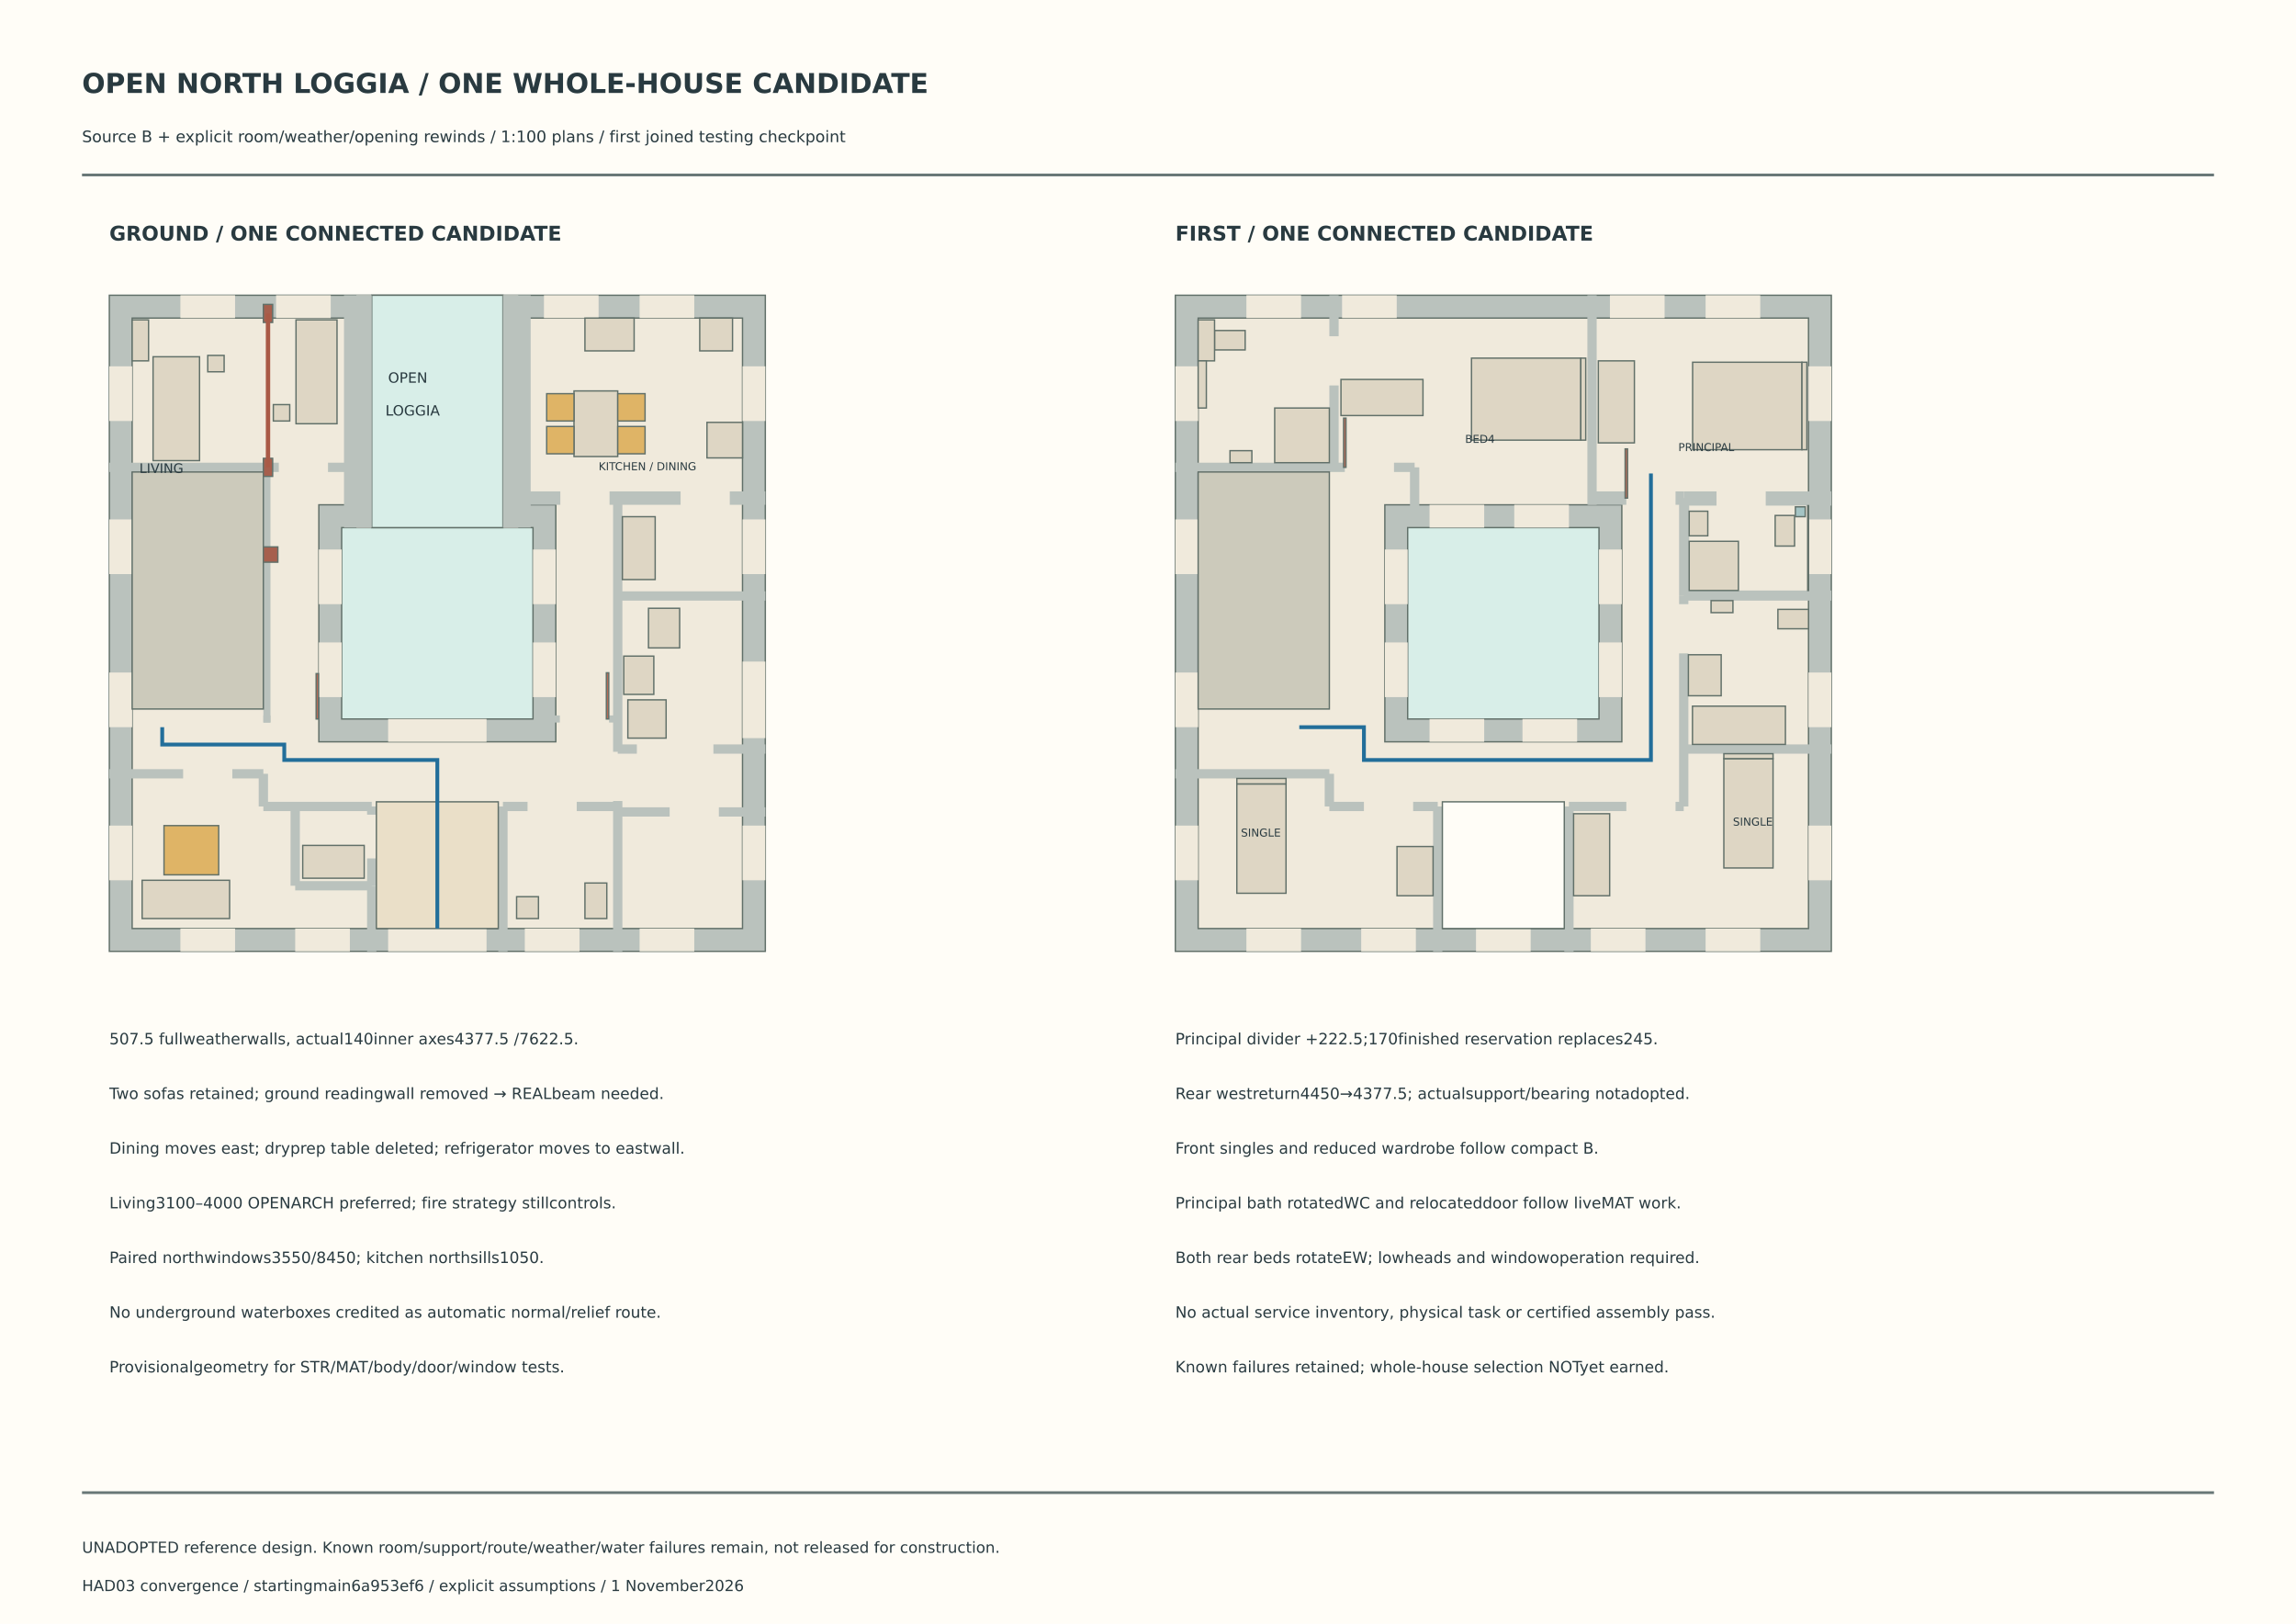
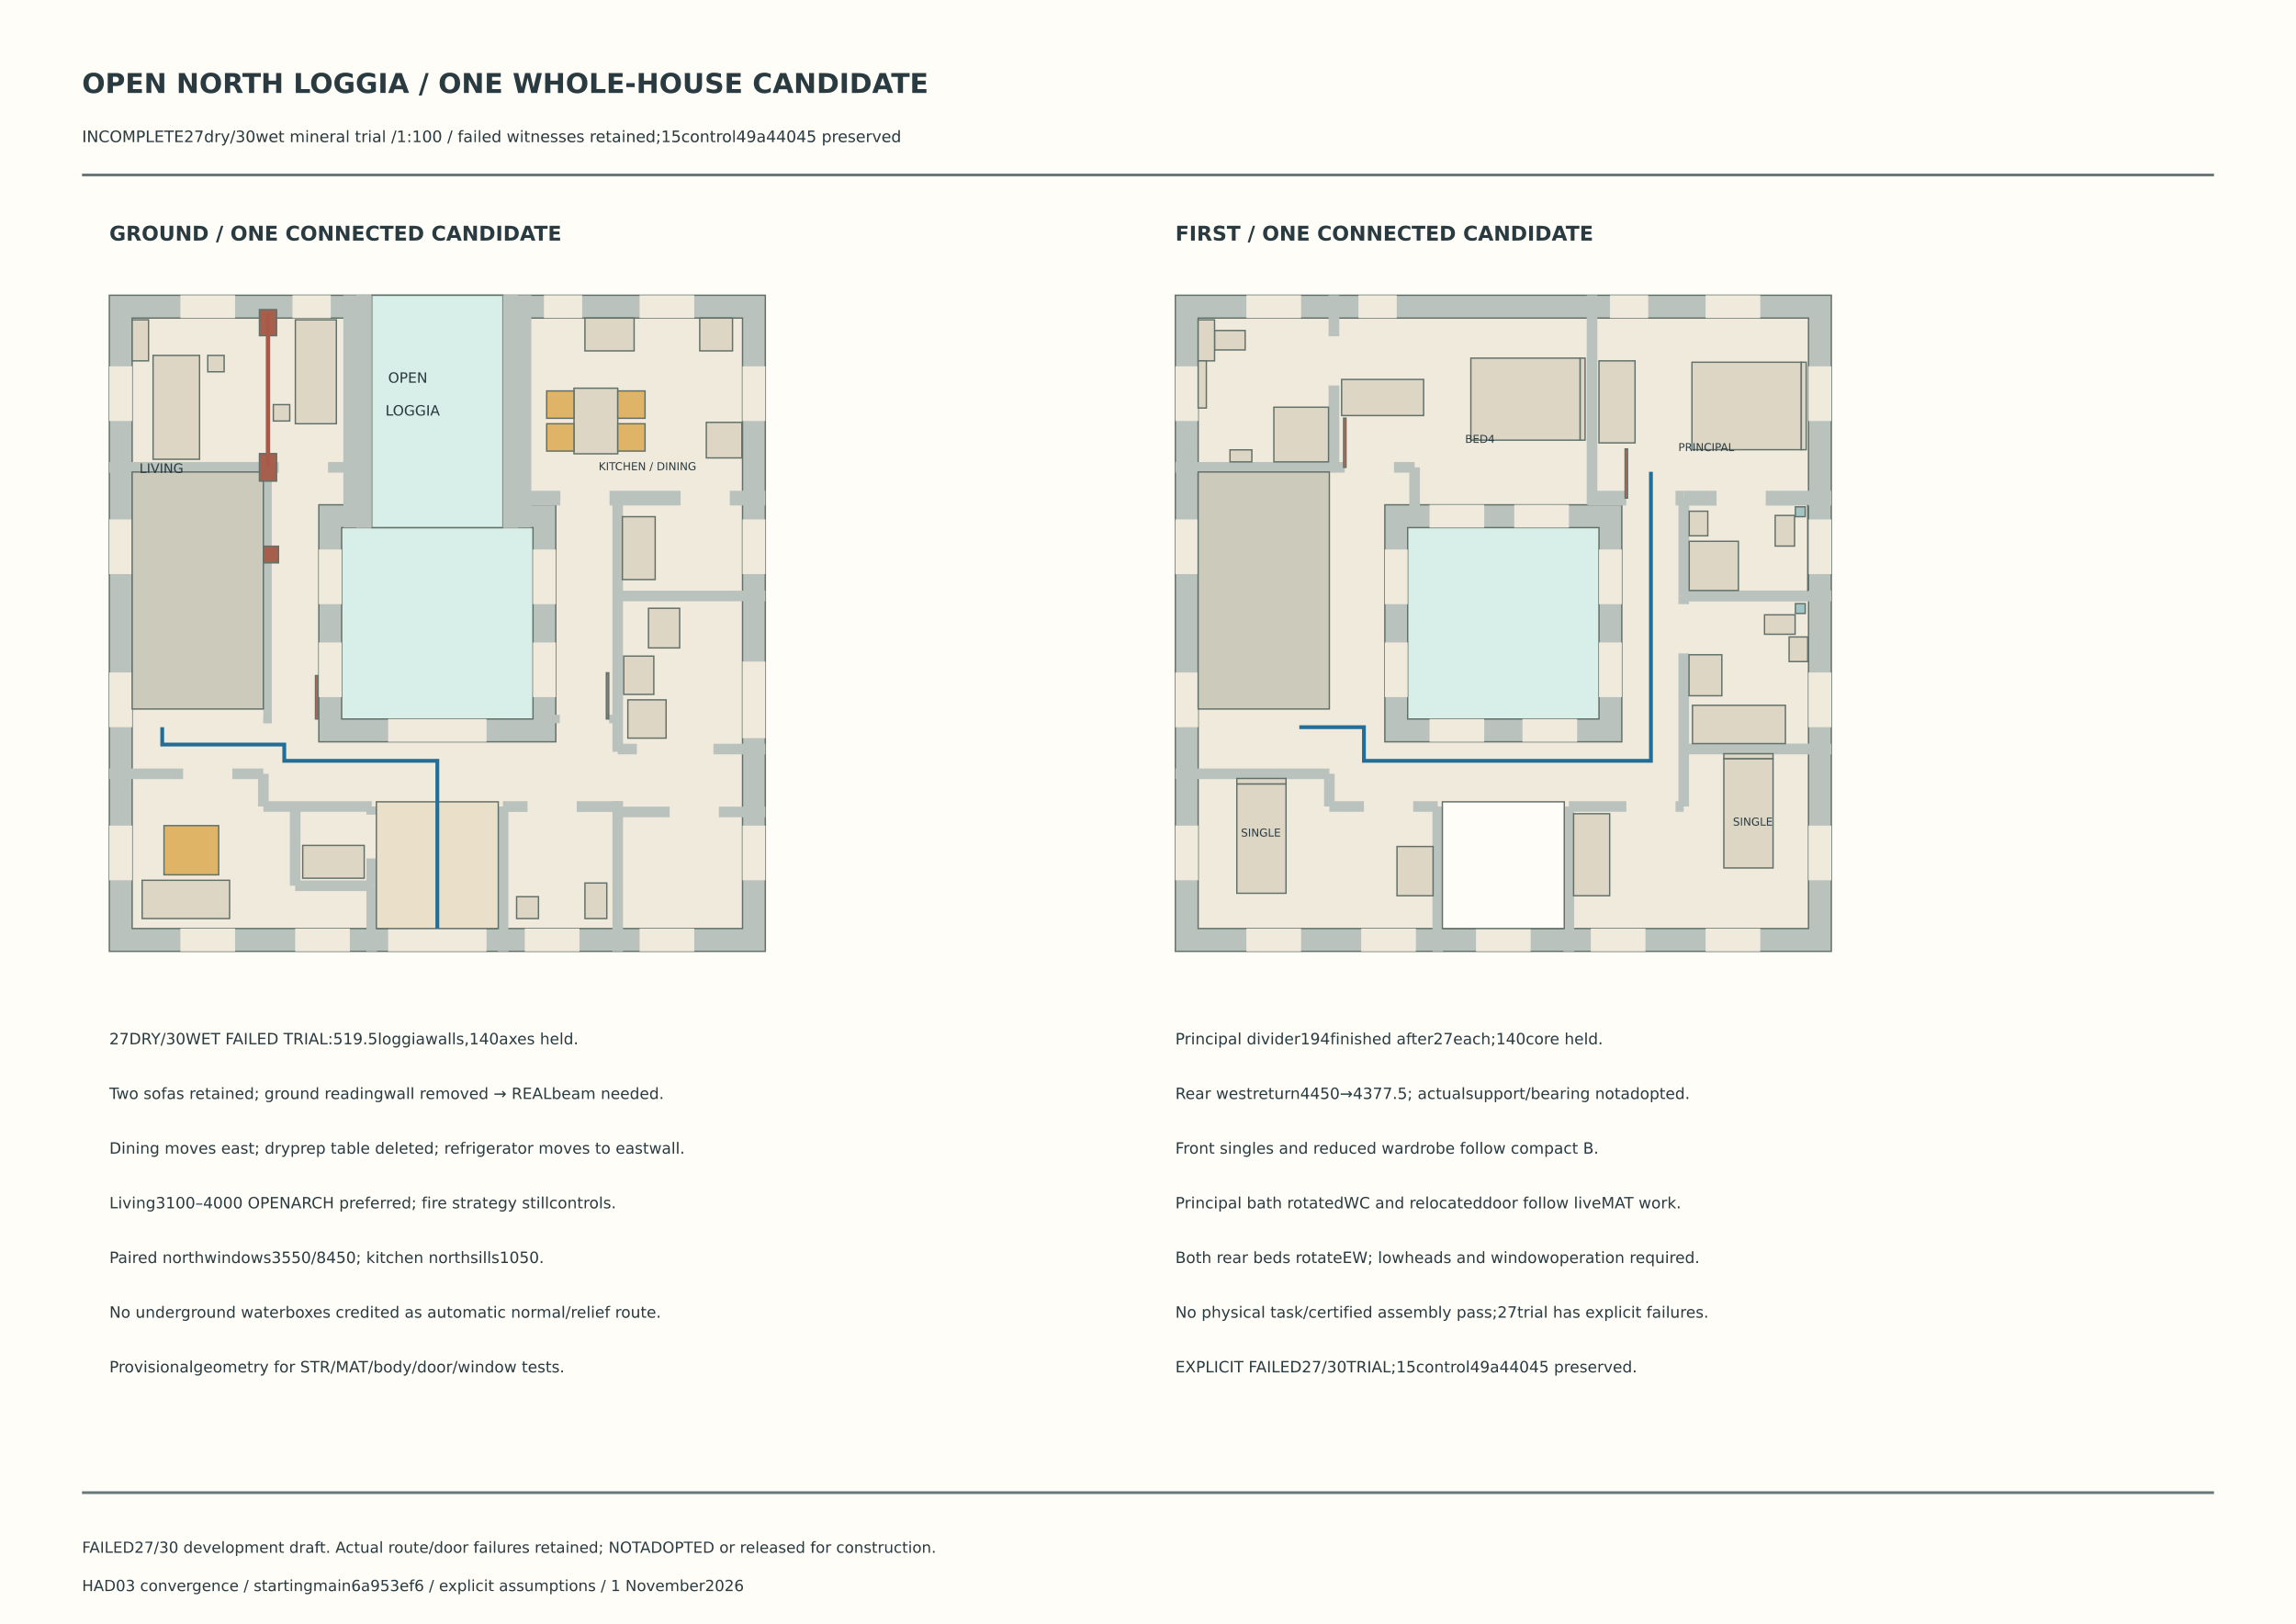
<svg xmlns="http://www.w3.org/2000/svg" width="420mm" height="297mm" viewBox="0 0 420 297" role="img" aria-label="First whole-house open north loggia candidate">
  <rect width="420" height="297" fill="#fffdf7" />
  <text x="15" y="17" font-family="DejaVu Sans,Arial,sans-serif" font-size="5" font-weight="bold" fill="#293a40">OPEN NORTH LOGGIA / ONE WHOLE-HOUSE CANDIDATE</text>
-   <text x="15" y="26" font-family="DejaVu Sans,Arial,sans-serif" font-size="2.9" font-weight="normal" fill="#293a40">Source B + explicit room/weather/opening rewinds / 1:100 plans / first joined testing checkpoint</text>
+   <text x="15" y="26" font-family="DejaVu Sans,Arial,sans-serif" font-size="2.9" font-weight="normal" fill="#293a40">INCOMPLETE27dry/30wet mineral trial /1:100 / failed witnesses retained;15control49a44045 preserved</text>
  <path d="M15 32L405 32" stroke="#687777" stroke-width="0.5" fill="none" />
  <text x="20" y="44" font-family="DejaVu Sans,Arial,sans-serif" font-size="3.7" font-weight="bold" fill="#293a40">GROUND / ONE CONNECTED CANDIDATE</text>
  <rect x="20" y="54" width="120" height="120" fill="#bac2bd" stroke="#617069" stroke-width=".25" />
  <rect x="24.175" y="58.175" width="111.65" height="111.65" fill="#f0eadc" stroke="#617069" stroke-width=".25" />
  <rect x="58.325" y="92.325" width="43.35" height="43.35" fill="#bac2bd" stroke="#617069" stroke-width=".25" />
  <rect x="62.5" y="96.5" width="35" height="35" fill="#d8eee8" stroke="#617069" stroke-width=".25" />
  <rect x="33" y="169.825" width="10" height="4.175" fill="#f0eadc" stroke="none" stroke-width=".25" />
  <rect x="54" y="169.825" width="10" height="4.175" fill="#f0eadc" stroke="none" stroke-width=".25" />
  <rect x="71" y="169.825" width="18" height="4.175" fill="#f0eadc" stroke="none" stroke-width=".25" />
  <rect x="96" y="169.825" width="10" height="4.175" fill="#f0eadc" stroke="none" stroke-width=".25" />
  <rect x="117" y="169.825" width="10" height="4.175" fill="#f0eadc" stroke="none" stroke-width=".25" />
  <rect x="33" y="54" width="10" height="4.175" fill="#f0eadc" stroke="none" stroke-width=".25" />
-   <rect x="50.5" y="54" width="10" height="4.175" fill="#f0eadc" stroke="none" stroke-width=".25" />
+   <rect x="53.5" y="54" width="7" height="4.175" fill="#f0eadc" stroke="none" stroke-width=".25" />
  <rect x="65.2" y="54" width="29.6" height="4.175" fill="#f0eadc" stroke="none" stroke-width=".25" />
-   <rect x="99.5" y="54" width="10" height="4.175" fill="#f0eadc" stroke="none" stroke-width=".25" />
+   <rect x="99.5" y="54" width="7" height="4.175" fill="#f0eadc" stroke="none" stroke-width=".25" />
  <rect x="117" y="54" width="10" height="4.175" fill="#f0eadc" stroke="none" stroke-width=".25" />
  <rect x="20" y="151" width="4.175" height="10" fill="#f0eadc" stroke="none" stroke-width=".25" />
  <rect x="20" y="123" width="4.175" height="10" fill="#f0eadc" stroke="none" stroke-width=".25" />
  <rect x="20" y="95" width="4.175" height="10" fill="#f0eadc" stroke="none" stroke-width=".25" />
  <rect x="20" y="67" width="4.175" height="10" fill="#f0eadc" stroke="none" stroke-width=".25" />
  <rect x="135.825" y="151" width="4.175" height="10" fill="#f0eadc" stroke="none" stroke-width=".25" />
  <rect x="135.825" y="121" width="4.175" height="14" fill="#f0eadc" stroke="none" stroke-width=".25" />
  <rect x="135.825" y="95" width="4.175" height="10" fill="#f0eadc" stroke="none" stroke-width=".25" />
  <rect x="135.825" y="67" width="4.175" height="10" fill="#f0eadc" stroke="none" stroke-width=".25" />
  <rect x="71" y="131.5" width="18" height="4.175" fill="#f0eadc" stroke="none" stroke-width=".25" />
  <rect x="65.2" y="92.325" width="29.6" height="4.175" fill="#f0eadc" stroke="none" stroke-width=".25" />
  <rect x="58.325" y="117.5" width="4.175" height="10" fill="#f0eadc" stroke="none" stroke-width=".25" />
  <rect x="58.325" y="100.5" width="4.175" height="10" fill="#f0eadc" stroke="none" stroke-width=".25" />
  <rect x="97.5" y="117.5" width="4.175" height="10" fill="#f0eadc" stroke="none" stroke-width=".25" />
  <rect x="97.5" y="100.5" width="4.175" height="10" fill="#f0eadc" stroke="none" stroke-width=".25" />
  <rect x="68" y="54" width="24" height="42.5" fill="#d8eee8" stroke="#617069" stroke-width=".25" />
-   <rect x="67.15" y="162" width="1.7" height="12" fill="#bac2bd" stroke="none" stroke-width=".25" />
-   <rect x="67.15" y="157" width="1.7" height="5" fill="#bac2bd" stroke="none" stroke-width=".25" />
-   <rect x="67.15" y="147.5" width="1.7" height="1.5" fill="#bac2bd" stroke="none" stroke-width=".25" />
-   <rect x="53.15" y="147.5" width="1.7" height="14.5" fill="#bac2bd" stroke="none" stroke-width=".25" />
-   <rect x="54" y="161.15" width="14" height="1.7" fill="#bac2bd" stroke="none" stroke-width=".25" />
-   <rect x="48.175" y="146.65" width="19.825" height="1.7" fill="#bac2bd" stroke="none" stroke-width=".25" />
-   <rect x="47.325" y="141.525" width="1.7" height="5.975" fill="#bac2bd" stroke="none" stroke-width=".25" />
-   <rect x="20" y="140.675" width="13.5" height="1.7" fill="#bac2bd" stroke="none" stroke-width=".25" />
-   <rect x="42.5" y="140.675" width="5.675" height="1.7" fill="#bac2bd" stroke="none" stroke-width=".25" />
-   <rect x="91.15" y="147.5" width="1.7" height="26.5" fill="#bac2bd" stroke="none" stroke-width=".25" />
-   <rect x="92" y="146.65" width="4.5" height="1.7" fill="#bac2bd" stroke="none" stroke-width=".25" />
-   <rect x="105.5" y="146.65" width="7.5" height="1.7" fill="#bac2bd" stroke="none" stroke-width=".25" />
-   <rect x="112.15" y="146.5" width="1.7" height="27.5" fill="#bac2bd" stroke="none" stroke-width=".25" />
-   <rect x="112.15" y="91.1" width="1.7" height="46.4" fill="#bac2bd" stroke="none" stroke-width=".25" />
-   <rect x="113" y="147.65" width="9.5" height="1.7" fill="#bac2bd" stroke="none" stroke-width=".25" />
-   <rect x="131.5" y="147.65" width="8.5" height="1.7" fill="#bac2bd" stroke="none" stroke-width=".25" />
-   <rect x="113" y="136.15" width="3.5" height="1.7" fill="#bac2bd" stroke="none" stroke-width=".25" />
-   <rect x="130.5" y="136.15" width="9.5" height="1.7" fill="#bac2bd" stroke="none" stroke-width=".25" />
-   <rect x="113" y="108.15" width="27" height="1.7" fill="#bac2bd" stroke="none" stroke-width=".25" />
-   <rect x="20" y="84.625" width="31" height="1.7" fill="#bac2bd" stroke="none" stroke-width=".25" />
-   <rect x="60" y="84.625" width="3.775" height="1.7" fill="#bac2bd" stroke="none" stroke-width=".25" />
-   <rect x="95.525" y="89.875" width="6.975" height="2.45" fill="#bac2bd" stroke="none" stroke-width=".25" />
-   <rect x="111.5" y="89.875" width="13" height="2.45" fill="#bac2bd" stroke="none" stroke-width=".25" />
-   <rect x="133.5" y="89.875" width="6.5" height="2.45" fill="#bac2bd" stroke="none" stroke-width=".25" />
-   <rect x="62.925" y="54" width="5.075" height="42.5" fill="#bac2bd" stroke="none" stroke-width=".25" />
-   <rect x="92" y="54" width="5.075" height="42.5" fill="#bac2bd" stroke="none" stroke-width=".25" />
-   <rect x="48.175" y="84.625" width="1.3" height="47.525" fill="#bac2bd" stroke="none" stroke-width=".25" />
-   <rect x="48.175" y="130.85" width="1.3" height="1.3" fill="#bac2bd" stroke="none" stroke-width=".25" />
-   <rect x="100.125" y="130.85" width="2.288" height="1.3" fill="#bac2bd" stroke="none" stroke-width=".25" />
-   <rect x="111.412" y="130.85" width="2.288" height="1.3" fill="#bac2bd" stroke="none" stroke-width=".25" />
+   <rect x="67.03" y="162" width="1.94" height="12" fill="#bac2bd" stroke="none" stroke-width=".25" />
+   <rect x="67.03" y="157" width="1.94" height="5" fill="#bac2bd" stroke="none" stroke-width=".25" />
+   <rect x="67.03" y="147.5" width="1.94" height="1.5" fill="#bac2bd" stroke="none" stroke-width=".25" />
+   <rect x="53.03" y="147.5" width="1.94" height="14.5" fill="#bac2bd" stroke="none" stroke-width=".25" />
+   <rect x="54" y="161.03" width="14" height="1.94" fill="#bac2bd" stroke="none" stroke-width=".25" />
+   <rect x="48.175" y="146.53" width="19.825" height="1.94" fill="#bac2bd" stroke="none" stroke-width=".25" />
+   <rect x="47.205" y="141.525" width="1.94" height="5.975" fill="#bac2bd" stroke="none" stroke-width=".25" />
+   <rect x="20" y="140.555" width="13.5" height="1.94" fill="#bac2bd" stroke="none" stroke-width=".25" />
+   <rect x="42.5" y="140.555" width="5.675" height="1.94" fill="#bac2bd" stroke="none" stroke-width=".25" />
+   <rect x="91.03" y="147.5" width="1.97" height="26.5" fill="#bac2bd" stroke="none" stroke-width=".25" />
+   <rect x="92" y="146.53" width="4.5" height="1.97" fill="#bac2bd" stroke="none" stroke-width=".25" />
+   <rect x="105.5" y="146.53" width="7.5" height="1.97" fill="#bac2bd" stroke="none" stroke-width=".25" />
+   <rect x="112.03" y="146.5" width="1.94" height="27.5" fill="#bac2bd" stroke="none" stroke-width=".25" />
+   <rect x="112.03" y="91.1" width="1.94" height="46.4" fill="#bac2bd" stroke="none" stroke-width=".25" />
+   <rect x="113" y="147.53" width="9.5" height="1.94" fill="#bac2bd" stroke="none" stroke-width=".25" />
+   <rect x="131.5" y="147.53" width="8.5" height="1.94" fill="#bac2bd" stroke="none" stroke-width=".25" />
+   <rect x="113" y="136.03" width="3.5" height="1.94" fill="#bac2bd" stroke="none" stroke-width=".25" />
+   <rect x="130.5" y="136.03" width="9.5" height="1.94" fill="#bac2bd" stroke="none" stroke-width=".25" />
+   <rect x="113" y="108.03" width="27" height="1.94" fill="#bac2bd" stroke="none" stroke-width=".25" />
+   <rect x="20" y="84.505" width="31" height="1.94" fill="#bac2bd" stroke="none" stroke-width=".25" />
+   <rect x="60" y="84.505" width="3.775" height="1.94" fill="#bac2bd" stroke="none" stroke-width=".25" />
+   <rect x="95.525" y="89.755" width="6.975" height="2.69" fill="#bac2bd" stroke="none" stroke-width=".25" />
+   <rect x="111.5" y="89.755" width="13" height="2.69" fill="#bac2bd" stroke="none" stroke-width=".25" />
+   <rect x="133.5" y="89.755" width="6.5" height="2.69" fill="#bac2bd" stroke="none" stroke-width=".25" />
+   <rect x="62.805" y="54" width="5.195" height="42.5" fill="#bac2bd" stroke="none" stroke-width=".25" />
+   <rect x="92" y="54" width="5.195" height="42.5" fill="#bac2bd" stroke="none" stroke-width=".25" />
+   <rect x="48.175" y="84.505" width="1.54" height="47.765" fill="#bac2bd" stroke="none" stroke-width=".25" />
+   <rect x="48.175" y="130.73" width="1.54" height="1.54" fill="#bac2bd" stroke="none" stroke-width=".25" />
+   <rect x="100.125" y="130.73" width="2.288" height="1.54" fill="#bac2bd" stroke="none" stroke-width=".25" />
+   <rect x="111.412" y="130.73" width="2.288" height="1.54" fill="#bac2bd" stroke="none" stroke-width=".25" />
  <rect x="24.175" y="86.325" width="24" height="43.35" fill="#cccabb" stroke="#617069" stroke-width=".25" />
  <rect x="68.85" y="146.65" width="22.3" height="23.175" fill="#eadfc8" stroke="#617069" stroke-width=".25" />
-   <rect x="48.175" y="83.825" width="1.7" height="3.3" fill="#a65f4d" stroke="#617069" stroke-width=".25" />
-   <rect x="48.175" y="55.675" width="1.7" height="3.3" fill="#a65f4d" stroke="#617069" stroke-width=".25" />
-   <rect x="48.175" y="100.025" width="2.65" height="2.8" fill="#a65f4d" stroke="#617069" stroke-width=".25" />
+   <rect x="47.455" y="82.955" width="3.14" height="5.04" fill="#a65f4d" stroke="#617069" stroke-width=".25" />
+   <rect x="47.455" y="56.625" width="3.14" height="4.77" fill="#a65f4d" stroke="#617069" stroke-width=".25" />
+   <rect x="48.175" y="99.905" width="2.77" height="3.04" fill="#a65f4d" stroke="#617069" stroke-width=".25" />
  <rect x="26" y="161" width="16" height="7" fill="#ded6c4" stroke="#617069" stroke-width=".25" />
  <rect x="30" y="151" width="10" height="9" fill="#dfb466" stroke="#617069" stroke-width=".25" />
  <rect x="55.375" y="154.625" width="11.25" height="6" fill="#ded6c4" stroke="#617069" stroke-width=".25" />
  <rect x="107" y="161.5" width="4" height="6.5" fill="#ded6c4" stroke="#617069" stroke-width=".25" />
  <rect x="94.5" y="164" width="4" height="4" fill="#ded6c4" stroke="#617069" stroke-width=".25" />
  <rect x="114.85" y="128" width="7" height="7" fill="#ded6c4" stroke="#617069" stroke-width=".25" />
  <rect x="114.1" y="120" width="5.5" height="7" fill="#ded6c4" stroke="#617069" stroke-width=".25" />
  <rect x="118.625" y="111.25" width="5.7" height="7.25" fill="#ded6c4" stroke="#617069" stroke-width=".25" />
  <rect x="113.85" y="94.5" width="6" height="11.5" fill="#ded6c4" stroke="#617069" stroke-width=".25" />
  <rect x="24.175" y="58.5" width="3" height="7.5" fill="#ded6c4" stroke="#617069" stroke-width=".25" />
-   <rect x="28" y="65.25" width="8.5" height="19" fill="#ded6c4" stroke="#617069" stroke-width=".25" />
+   <rect x="28" y="65" width="8.5" height="19" fill="#ded6c4" stroke="#617069" stroke-width=".25" />
  <rect x="38" y="65" width="3" height="3" fill="#ded6c4" stroke="#617069" stroke-width=".25" />
-   <rect x="54.15" y="58.5" width="7.5" height="19" fill="#ded6c4" stroke="#617069" stroke-width=".25" />
+   <rect x="54.03" y="58.5" width="7.5" height="19" fill="#ded6c4" stroke="#617069" stroke-width=".25" />
  <rect x="50" y="74" width="3" height="3" fill="#ded6c4" stroke="#617069" stroke-width=".25" />
-   <rect x="105" y="71.5" width="8" height="12" fill="#ded6c4" stroke="#617069" stroke-width=".25" />
-   <rect x="100" y="78" width="5" height="5" fill="#dfb466" stroke="#617069" stroke-width=".25" />
-   <rect x="100" y="72" width="5" height="5" fill="#dfb466" stroke="#617069" stroke-width=".25" />
-   <rect x="113" y="78" width="5" height="5" fill="#dfb466" stroke="#617069" stroke-width=".25" />
-   <rect x="113" y="72" width="5" height="5" fill="#dfb466" stroke="#617069" stroke-width=".25" />
+   <rect x="105" y="71" width="8" height="12" fill="#ded6c4" stroke="#617069" stroke-width=".25" />
+   <rect x="100" y="77.5" width="5" height="5" fill="#dfb466" stroke="#617069" stroke-width=".25" />
+   <rect x="100" y="71.5" width="5" height="5" fill="#dfb466" stroke="#617069" stroke-width=".25" />
+   <rect x="113" y="77.5" width="5" height="5" fill="#dfb466" stroke="#617069" stroke-width=".25" />
+   <rect x="113" y="71.5" width="5" height="5" fill="#dfb466" stroke="#617069" stroke-width=".25" />
  <rect x="107" y="58.175" width="9" height="6" fill="#ded6c4" stroke="#617069" stroke-width=".25" />
  <rect x="128" y="58.175" width="6" height="6" fill="#ded6c4" stroke="#617069" stroke-width=".25" />
-   <rect x="129.325" y="77.25" width="6.5" height="6.5" fill="#ded6c4" stroke="#617069" stroke-width=".25" />
-   <rect x="57.83" y="123.2" width="0.44" height="8.3" fill="#b86b56" stroke="#617069" stroke-width=".25" />
+   <rect x="129.205" y="77.25" width="6.5" height="6.5" fill="#ded6c4" stroke="#617069" stroke-width=".25" />
+   <rect x="57.71" y="123.56" width="0.44" height="7.94" fill="#b86b56" stroke="#617069" stroke-width=".25" />
  <rect x="110.918" y="123.05" width="0.44" height="8.45" fill="#b86b56" stroke="#617069" stroke-width=".25" />
-   <path d="M29.675 133L29.675 136.175L52 136.175L52 139L80 139L80 169.825" fill="none" stroke="#226e9a" stroke-width=".7" />
+   <path d="M29.675 133L29.675 136.175L52 136.175L52 139.15L80 139.15L80 169.825" fill="none" stroke="#226e9a" stroke-width=".7" />
  <path d="M49.025 85.475L49.025 57.325" stroke="#a95945" stroke-width="0.8" fill="none" />
  <text x="71" y="70" font-family="DejaVu Sans,Arial,sans-serif" font-size="2.6" font-weight="normal" fill="#293a40">OPEN</text>
  <text x="70.5" y="76" font-family="DejaVu Sans,Arial,sans-serif" font-size="2.6" font-weight="normal" fill="#293a40">LOGGIA</text>
  <text x="25.5" y="86.5" font-family="DejaVu Sans,Arial,sans-serif" font-size="2.4" font-weight="normal" fill="#293a40">LIVING</text>
  <text x="109.5" y="86" font-family="DejaVu Sans,Arial,sans-serif" font-size="2" font-weight="normal" fill="#293a40">KITCHEN / DINING</text>
  <text x="215" y="44" font-family="DejaVu Sans,Arial,sans-serif" font-size="3.7" font-weight="bold" fill="#293a40">FIRST / ONE CONNECTED CANDIDATE</text>
  <rect x="215" y="54" width="120" height="120" fill="#bac2bd" stroke="#617069" stroke-width=".25" />
  <rect x="219.175" y="58.175" width="111.65" height="111.65" fill="#f0eadc" stroke="#617069" stroke-width=".25" />
  <rect x="253.325" y="92.325" width="43.35" height="43.35" fill="#bac2bd" stroke="#617069" stroke-width=".25" />
  <rect x="257.5" y="96.5" width="35" height="35" fill="#d8eee8" stroke="#617069" stroke-width=".25" />
  <rect x="228" y="169.825" width="10" height="4.175" fill="#f0eadc" stroke="none" stroke-width=".25" />
  <rect x="249" y="169.825" width="10" height="4.175" fill="#f0eadc" stroke="none" stroke-width=".25" />
  <rect x="270" y="169.825" width="10" height="4.175" fill="#f0eadc" stroke="none" stroke-width=".25" />
  <rect x="291" y="169.825" width="10" height="4.175" fill="#f0eadc" stroke="none" stroke-width=".25" />
  <rect x="312" y="169.825" width="10" height="4.175" fill="#f0eadc" stroke="none" stroke-width=".25" />
  <rect x="228" y="54" width="10" height="4.175" fill="#f0eadc" stroke="none" stroke-width=".25" />
-   <rect x="245.5" y="54" width="10" height="4.175" fill="#f0eadc" stroke="none" stroke-width=".25" />
-   <rect x="294.5" y="54" width="10" height="4.175" fill="#f0eadc" stroke="none" stroke-width=".25" />
+   <rect x="248.5" y="54" width="7" height="4.175" fill="#f0eadc" stroke="none" stroke-width=".25" />
+   <rect x="294.5" y="54" width="7" height="4.175" fill="#f0eadc" stroke="none" stroke-width=".25" />
  <rect x="312" y="54" width="10" height="4.175" fill="#f0eadc" stroke="none" stroke-width=".25" />
  <rect x="215" y="151" width="4.175" height="10" fill="#f0eadc" stroke="none" stroke-width=".25" />
  <rect x="215" y="123" width="4.175" height="10" fill="#f0eadc" stroke="none" stroke-width=".25" />
  <rect x="215" y="95" width="4.175" height="10" fill="#f0eadc" stroke="none" stroke-width=".25" />
  <rect x="215" y="67" width="4.175" height="10" fill="#f0eadc" stroke="none" stroke-width=".25" />
  <rect x="330.825" y="151" width="4.175" height="10" fill="#f0eadc" stroke="none" stroke-width=".25" />
  <rect x="330.825" y="123" width="4.175" height="10" fill="#f0eadc" stroke="none" stroke-width=".25" />
  <rect x="330.825" y="95" width="4.175" height="10" fill="#f0eadc" stroke="none" stroke-width=".25" />
  <rect x="330.825" y="67" width="4.175" height="10" fill="#f0eadc" stroke="none" stroke-width=".25" />
  <rect x="261.5" y="131.5" width="10" height="4.175" fill="#f0eadc" stroke="none" stroke-width=".25" />
  <rect x="278.5" y="131.5" width="10" height="4.175" fill="#f0eadc" stroke="none" stroke-width=".25" />
  <rect x="261.5" y="92.325" width="10" height="4.175" fill="#f0eadc" stroke="none" stroke-width=".25" />
  <rect x="277" y="92.325" width="10" height="4.175" fill="#f0eadc" stroke="none" stroke-width=".25" />
  <rect x="253.325" y="117.5" width="4.175" height="10" fill="#f0eadc" stroke="none" stroke-width=".25" />
  <rect x="253.325" y="100.5" width="4.175" height="10" fill="#f0eadc" stroke="none" stroke-width=".25" />
  <rect x="292.5" y="117.5" width="4.175" height="10" fill="#f0eadc" stroke="none" stroke-width=".25" />
  <rect x="292.5" y="100.5" width="4.175" height="10" fill="#f0eadc" stroke="none" stroke-width=".25" />
-   <rect x="262.15" y="147.5" width="1.7" height="26.5" fill="#bac2bd" stroke="none" stroke-width=".25" />
-   <rect x="243.175" y="146.65" width="6.325" height="1.7" fill="#bac2bd" stroke="none" stroke-width=".25" />
-   <rect x="258.5" y="146.65" width="4.5" height="1.7" fill="#bac2bd" stroke="none" stroke-width=".25" />
-   <rect x="242.325" y="141.525" width="1.7" height="5.975" fill="#bac2bd" stroke="none" stroke-width=".25" />
-   <rect x="215" y="140.675" width="28.175" height="1.7" fill="#bac2bd" stroke="none" stroke-width=".25" />
-   <rect x="286.15" y="147.5" width="1.7" height="26.5" fill="#bac2bd" stroke="none" stroke-width=".25" />
-   <rect x="287" y="146.65" width="10.5" height="1.7" fill="#bac2bd" stroke="none" stroke-width=".25" />
-   <rect x="306.5" y="146.65" width="1.5" height="1.7" fill="#bac2bd" stroke="none" stroke-width=".25" />
-   <rect x="307.15" y="119.5" width="1.7" height="28" fill="#bac2bd" stroke="none" stroke-width=".25" />
-   <rect x="307.15" y="109" width="1.7" height="1.5" fill="#bac2bd" stroke="none" stroke-width=".25" />
-   <rect x="308" y="136.15" width="27" height="1.7" fill="#bac2bd" stroke="none" stroke-width=".25" />
-   <rect x="308" y="108" width="27" height="1.85" fill="#bac2bd" stroke="none" stroke-width=".25" />
-   <rect x="215" y="84.625" width="31" height="1.7" fill="#bac2bd" stroke="none" stroke-width=".25" />
-   <rect x="255" y="84.625" width="3.775" height="1.7" fill="#bac2bd" stroke="none" stroke-width=".25" />
-   <rect x="257.925" y="85.475" width="1.7" height="8.4" fill="#bac2bd" stroke="none" stroke-width=".25" />
-   <rect x="290.525" y="89.875" width="6.975" height="2.45" fill="#bac2bd" stroke="none" stroke-width=".25" />
-   <rect x="306.5" y="89.875" width="1.5" height="2.45" fill="#bac2bd" stroke="none" stroke-width=".25" />
-   <rect x="290.375" y="54" width="1.7" height="38.325" fill="#bac2bd" stroke="none" stroke-width=".25" />
-   <rect x="243.175" y="70.5" width="1.7" height="14.975" fill="#bac2bd" stroke="none" stroke-width=".25" />
-   <rect x="243.175" y="54" width="1.7" height="7.5" fill="#bac2bd" stroke="none" stroke-width=".25" />
-   <rect x="307.15" y="91.1" width="1.85" height="17.9" fill="#bac2bd" stroke="none" stroke-width=".25" />
-   <rect x="308" y="89.875" width="6" height="2.6" fill="#bac2bd" stroke="none" stroke-width=".25" />
-   <rect x="323" y="89.875" width="12" height="2.6" fill="#bac2bd" stroke="none" stroke-width=".25" />
+   <rect x="262.03" y="147.5" width="1.94" height="26.5" fill="#bac2bd" stroke="none" stroke-width=".25" />
+   <rect x="243.175" y="146.53" width="6.325" height="1.94" fill="#bac2bd" stroke="none" stroke-width=".25" />
+   <rect x="258.5" y="146.53" width="4.5" height="1.94" fill="#bac2bd" stroke="none" stroke-width=".25" />
+   <rect x="242.205" y="141.525" width="1.94" height="5.975" fill="#bac2bd" stroke="none" stroke-width=".25" />
+   <rect x="215" y="140.555" width="28.175" height="1.94" fill="#bac2bd" stroke="none" stroke-width=".25" />
+   <rect x="286.03" y="147.5" width="1.94" height="26.5" fill="#bac2bd" stroke="none" stroke-width=".25" />
+   <rect x="287" y="146.53" width="10.5" height="1.94" fill="#bac2bd" stroke="none" stroke-width=".25" />
+   <rect x="306.5" y="146.53" width="1.5" height="1.94" fill="#bac2bd" stroke="none" stroke-width=".25" />
+   <rect x="307.03" y="119.5" width="1.94" height="28" fill="#bac2bd" stroke="none" stroke-width=".25" />
+   <rect x="307.03" y="109" width="1.94" height="1.5" fill="#bac2bd" stroke="none" stroke-width=".25" />
+   <rect x="308" y="136" width="27" height="1.97" fill="#bac2bd" stroke="none" stroke-width=".25" />
+   <rect x="308" y="108" width="27" height="2" fill="#bac2bd" stroke="none" stroke-width=".25" />
+   <rect x="215" y="84.505" width="31" height="1.94" fill="#bac2bd" stroke="none" stroke-width=".25" />
+   <rect x="255" y="84.505" width="3.775" height="1.94" fill="#bac2bd" stroke="none" stroke-width=".25" />
+   <rect x="257.805" y="85.475" width="1.94" height="8.4" fill="#bac2bd" stroke="none" stroke-width=".25" />
+   <rect x="290.525" y="89.755" width="6.975" height="2.69" fill="#bac2bd" stroke="none" stroke-width=".25" />
+   <rect x="306.5" y="89.755" width="1.5" height="2.69" fill="#bac2bd" stroke="none" stroke-width=".25" />
+   <rect x="290.255" y="54" width="1.94" height="38.325" fill="#bac2bd" stroke="none" stroke-width=".25" />
+   <rect x="243.025" y="70.5" width="1.97" height="14.975" fill="#bac2bd" stroke="none" stroke-width=".25" />
+   <rect x="243.025" y="54" width="1.97" height="7.5" fill="#bac2bd" stroke="none" stroke-width=".25" />
+   <rect x="307.03" y="91.1" width="1.97" height="17.9" fill="#bac2bd" stroke="none" stroke-width=".25" />
+   <rect x="308" y="89.755" width="6" height="2.72" fill="#bac2bd" stroke="none" stroke-width=".25" />
+   <rect x="323" y="89.755" width="12" height="2.72" fill="#bac2bd" stroke="none" stroke-width=".25" />
  <rect x="219.175" y="86.325" width="24" height="43.35" fill="#cccabb" stroke="#617069" stroke-width=".25" />
  <rect x="263.85" y="146.65" width="22.3" height="23.175" fill="#fffdf7" stroke="#617069" stroke-width=".25" />
-   <rect x="330.675" y="92.475" width="0.15" height="15.525" fill="#a65f4d" stroke="#617069" stroke-width=".25" />
+   <rect x="330.675" y="92.475" width="0.03" height="15.525" fill="#a65f4d" stroke="#617069" stroke-width=".25" />
  <rect x="226.25" y="143.375" width="9" height="20" fill="#ded6c4" stroke="#617069" stroke-width=".25" />
  <rect x="226.25" y="142.375" width="9" height="1" fill="#ded6c4" stroke="#617069" stroke-width=".25" />
  <rect x="255.55" y="154.825" width="6.6" height="9" fill="#ded6c4" stroke="#617069" stroke-width=".25" />
  <rect x="315.337" y="138.75" width="9" height="20" fill="#ded6c4" stroke="#617069" stroke-width=".25" />
  <rect x="315.337" y="137.85" width="9" height="0.9" fill="#ded6c4" stroke="#617069" stroke-width=".25" />
  <rect x="287.85" y="148.825" width="6.6" height="15" fill="#ded6c4" stroke="#617069" stroke-width=".25" />
-   <rect x="269.175" y="65.5" width="20" height="15" fill="#ded6c4" stroke="#617069" stroke-width=".25" />
-   <rect x="289.175" y="65.5" width="0.9" height="15" fill="#ded6c4" stroke="#617069" stroke-width=".25" />
-   <rect x="245.3" y="69.4" width="15" height="6.6" fill="#ded6c4" stroke="#617069" stroke-width=".25" />
-   <rect x="309.625" y="66.25" width="20" height="16" fill="#ded6c4" stroke="#617069" stroke-width=".25" />
-   <rect x="329.625" y="66.25" width="0.9" height="16" fill="#ded6c4" stroke="#617069" stroke-width=".25" />
-   <rect x="292.375" y="66" width="6.6" height="15" fill="#ded6c4" stroke="#617069" stroke-width=".25" />
-   <rect x="233.175" y="74.625" width="10" height="10" fill="#ded6c4" stroke="#617069" stroke-width=".25" />
+   <rect x="269.055" y="65.5" width="20" height="15" fill="#ded6c4" stroke="#617069" stroke-width=".25" />
+   <rect x="289.055" y="65.5" width="0.9" height="15" fill="#ded6c4" stroke="#617069" stroke-width=".25" />
+   <rect x="245.42" y="69.4" width="15" height="6.6" fill="#ded6c4" stroke="#617069" stroke-width=".25" />
+   <rect x="309.505" y="66.25" width="20" height="16" fill="#ded6c4" stroke="#617069" stroke-width=".25" />
+   <rect x="329.505" y="66.25" width="0.9" height="16" fill="#ded6c4" stroke="#617069" stroke-width=".25" />
+   <rect x="292.495" y="66" width="6.6" height="15" fill="#ded6c4" stroke="#617069" stroke-width=".25" />
+   <rect x="233.025" y="74.475" width="10" height="10" fill="#ded6c4" stroke="#617069" stroke-width=".25" />
  <rect x="222.175" y="60.45" width="5.6" height="3.55" fill="#ded6c4" stroke="#617069" stroke-width=".25" />
-   <rect x="225" y="82.425" width="4" height="2.2" fill="#ded6c4" stroke="#617069" stroke-width=".25" />
+   <rect x="225" y="82.275" width="4" height="2.2" fill="#ded6c4" stroke="#617069" stroke-width=".25" />
  <rect x="219.175" y="58.5" width="3" height="7.5" fill="#ded6c4" stroke="#617069" stroke-width=".25" />
  <rect x="219.175" y="66" width="1.5" height="8.625" fill="#ded6c4" stroke="#617069" stroke-width=".25" />
  <rect x="309" y="99" width="9" height="9" fill="#ded6c4" stroke="#617069" stroke-width=".25" />
  <rect x="324.725" y="94.275" width="3.55" height="5.6" fill="#ded6c4" stroke="#617069" stroke-width=".25" />
  <rect x="309" y="93.5" width="3.4" height="4.5" fill="#ded6c4" stroke="#617069" stroke-width=".25" />
-   <rect x="309.6" y="129.15" width="17" height="7" fill="#ded6c4" stroke="#617069" stroke-width=".25" />
-   <rect x="325.225" y="111.45" width="5.6" height="3.55" fill="#ded6c4" stroke="#617069" stroke-width=".25" />
-   <rect x="313" y="109.85" width="4" height="2.2" fill="#ded6c4" stroke="#617069" stroke-width=".25" />
-   <rect x="308.85" y="119.75" width="6" height="7.5" fill="#ded6c4" stroke="#617069" stroke-width=".25" />
+   <rect x="309.6" y="129" width="17" height="7" fill="#ded6c4" stroke="#617069" stroke-width=".25" />
+   <rect x="322.775" y="112.45" width="5.6" height="3.55" fill="#ded6c4" stroke="#617069" stroke-width=".25" />
+   <rect x="327.275" y="116.5" width="3.4" height="4.5" fill="#ded6c4" stroke="#617069" stroke-width=".25" />
+   <rect x="308.97" y="119.75" width="6" height="7.5" fill="#ded6c4" stroke="#617069" stroke-width=".25" />
  <rect x="328.425" y="92.7" width="1.8" height="1.8" fill="#a4c4c4" stroke="#617069" stroke-width=".25" />
+   <rect x="328.425" y="110.4" width="1.8" height="1.8" fill="#a4c4c4" stroke="#617069" stroke-width=".25" />
  <rect x="245.78" y="76.475" width="0.44" height="9" fill="#b86b56" stroke="#617069" stroke-width=".25" />
  <rect x="297.28" y="82.1" width="0.44" height="9" fill="#b86b56" stroke="#617069" stroke-width=".25" />
-   <path d="M302 86.597L302 139L249.5 139L249.5 133L237.675 133" fill="none" stroke="#226e9a" stroke-width=".7" />
+   <path d="M302 86.287L302 139.15L249.5 139.15L249.5 133L237.675 133" fill="none" stroke="#226e9a" stroke-width=".7" />
  <text x="227" y="153" font-family="DejaVu Sans,Arial,sans-serif" font-size="2" font-weight="normal" fill="#293a40">SINGLE</text>
  <text x="317" y="151" font-family="DejaVu Sans,Arial,sans-serif" font-size="2" font-weight="normal" fill="#293a40">SINGLE</text>
  <text x="268" y="81" font-family="DejaVu Sans,Arial,sans-serif" font-size="2" font-weight="normal" fill="#293a40">BED4</text>
  <text x="307" y="82.5" font-family="DejaVu Sans,Arial,sans-serif" font-size="2" font-weight="normal" fill="#293a40">PRINCIPAL</text>
-   <text x="20" y="191" font-family="DejaVu Sans,Arial,sans-serif" font-size="2.85" font-weight="normal" fill="#293a40">507.5 fullweatherwalls, actual140inner axes4377.5 /7622.5.</text>
-   <text x="215" y="191" font-family="DejaVu Sans,Arial,sans-serif" font-size="2.85" font-weight="normal" fill="#293a40">Principal divider +222.5;170finished reservation replaces245.</text>
+   <text x="20" y="191" font-family="DejaVu Sans,Arial,sans-serif" font-size="2.85" font-weight="normal" fill="#293a40">27DRY/30WET FAILED TRIAL:519.5loggiawalls,140axes held.</text>
+   <text x="215" y="191" font-family="DejaVu Sans,Arial,sans-serif" font-size="2.85" font-weight="normal" fill="#293a40">Principal divider194finished after27each;140core held.</text>
  <text x="20" y="201" font-family="DejaVu Sans,Arial,sans-serif" font-size="2.85" font-weight="normal" fill="#293a40">Two sofas retained; ground readingwall removed → REALbeam needed.</text>
  <text x="215" y="201" font-family="DejaVu Sans,Arial,sans-serif" font-size="2.85" font-weight="normal" fill="#293a40">Rear westreturn4450→4377.5; actualsupport/bearing notadopted.</text>
  <text x="20" y="211" font-family="DejaVu Sans,Arial,sans-serif" font-size="2.85" font-weight="normal" fill="#293a40">Dining moves east; dryprep table deleted; refrigerator moves to eastwall.</text>
  <text x="215" y="211" font-family="DejaVu Sans,Arial,sans-serif" font-size="2.85" font-weight="normal" fill="#293a40">Front singles and reduced wardrobe follow compact B.</text>
  <text x="20" y="221" font-family="DejaVu Sans,Arial,sans-serif" font-size="2.85" font-weight="normal" fill="#293a40">Living3100–4000 OPENARCH preferred; fire strategy stillcontrols.</text>
  <text x="215" y="221" font-family="DejaVu Sans,Arial,sans-serif" font-size="2.85" font-weight="normal" fill="#293a40">Principal bath rotatedWC and relocateddoor follow liveMAT work.</text>
  <text x="20" y="231" font-family="DejaVu Sans,Arial,sans-serif" font-size="2.85" font-weight="normal" fill="#293a40">Paired northwindows3550/8450; kitchen northsills1050.</text>
  <text x="215" y="231" font-family="DejaVu Sans,Arial,sans-serif" font-size="2.85" font-weight="normal" fill="#293a40">Both rear beds rotateEW; lowheads and windowoperation required.</text>
  <text x="20" y="241" font-family="DejaVu Sans,Arial,sans-serif" font-size="2.85" font-weight="normal" fill="#293a40">No underground waterboxes credited as automatic normal/relief route.</text>
-   <text x="215" y="241" font-family="DejaVu Sans,Arial,sans-serif" font-size="2.85" font-weight="normal" fill="#293a40">No actual service inventory, physical task or certified assembly pass.</text>
+   <text x="215" y="241" font-family="DejaVu Sans,Arial,sans-serif" font-size="2.85" font-weight="normal" fill="#293a40">No physical task/certified assembly pass;27trial has explicit failures.</text>
  <text x="20" y="251" font-family="DejaVu Sans,Arial,sans-serif" font-size="2.85" font-weight="normal" fill="#293a40">Provisionalgeometry for STR/MAT/body/door/window tests.</text>
-   <text x="215" y="251" font-family="DejaVu Sans,Arial,sans-serif" font-size="2.85" font-weight="normal" fill="#293a40">Known failures retained; whole-house selection NOTyet earned.</text>
+   <text x="215" y="251" font-family="DejaVu Sans,Arial,sans-serif" font-size="2.85" font-weight="normal" fill="#293a40">EXPLICIT FAILED27/30TRIAL;15control49a44045 preserved.</text>
  <path d="M15 273L405 273" stroke="#687777" stroke-width="0.5" fill="none" />
-   <text x="15" y="284" font-family="DejaVu Sans,Arial,sans-serif" font-size="2.8" font-weight="normal" fill="#293a40">UNADOPTED reference design. Known room/support/route/weather/water failures remain, not released for construction.</text>
+   <text x="15" y="284" font-family="DejaVu Sans,Arial,sans-serif" font-size="2.8" font-weight="normal" fill="#293a40">FAILED27/30 development draft. Actual route/door failures retained; NOTADOPTED or released for construction.</text>
  <text x="15" y="291" font-family="DejaVu Sans,Arial,sans-serif" font-size="2.8" font-weight="normal" fill="#293a40">HAD03 convergence / startingmain6a953ef6 / explicit assumptions / 1 November2026</text>
</svg>
